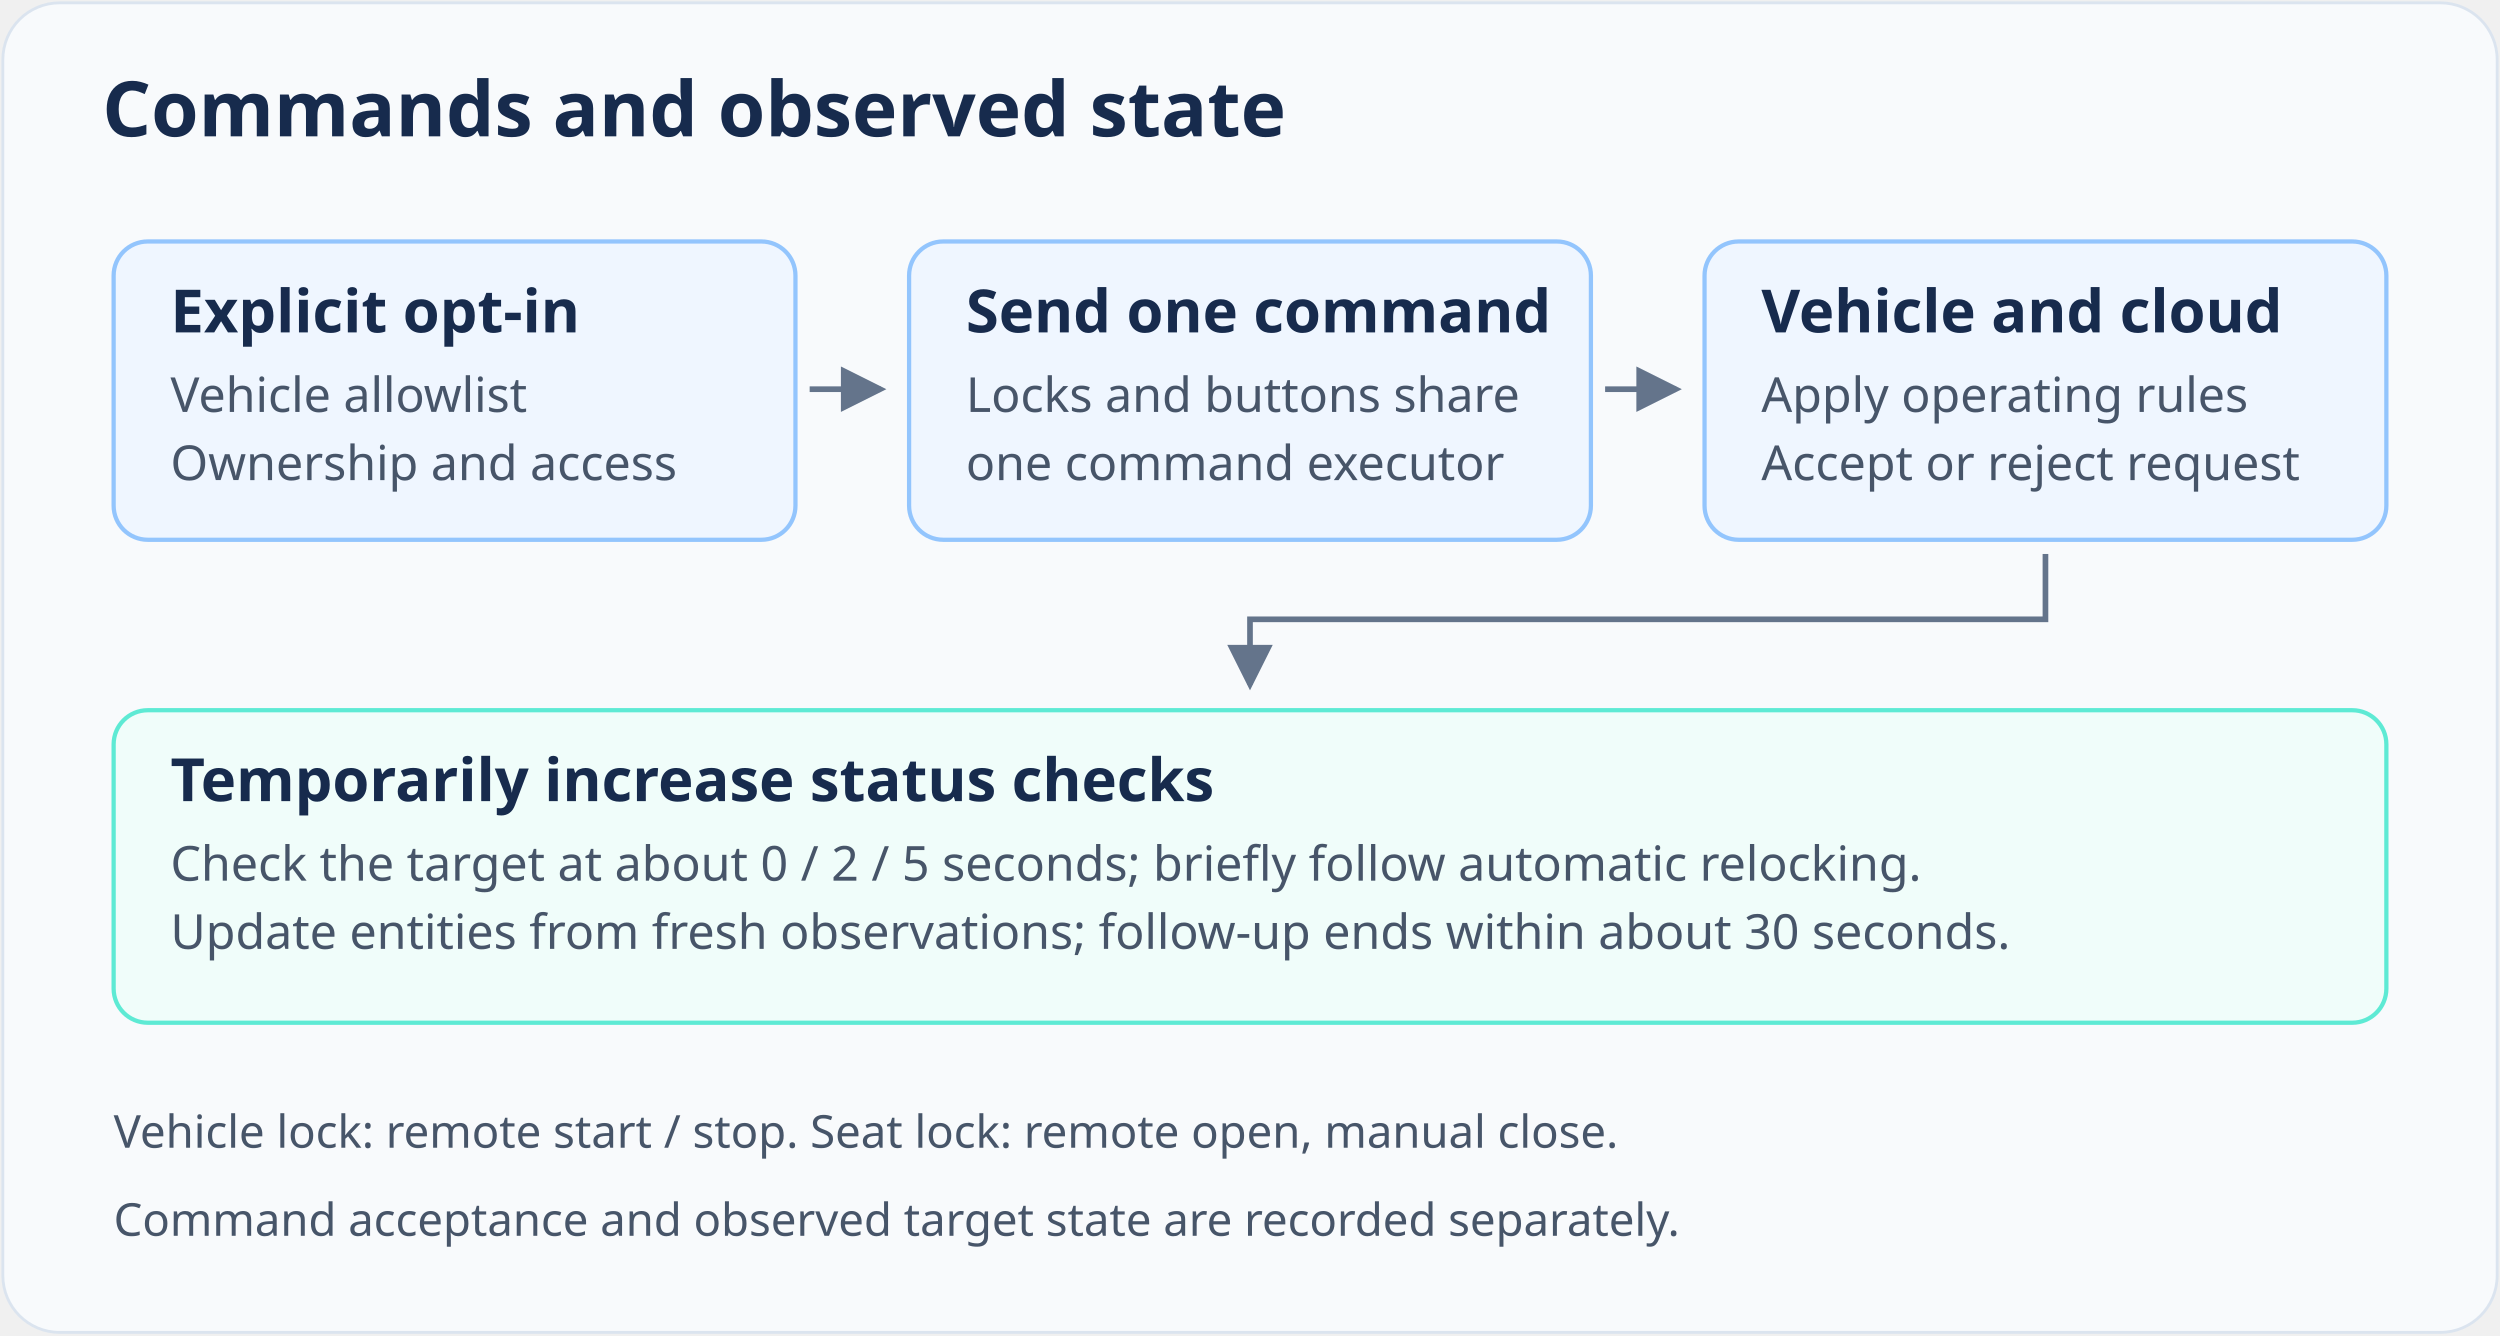
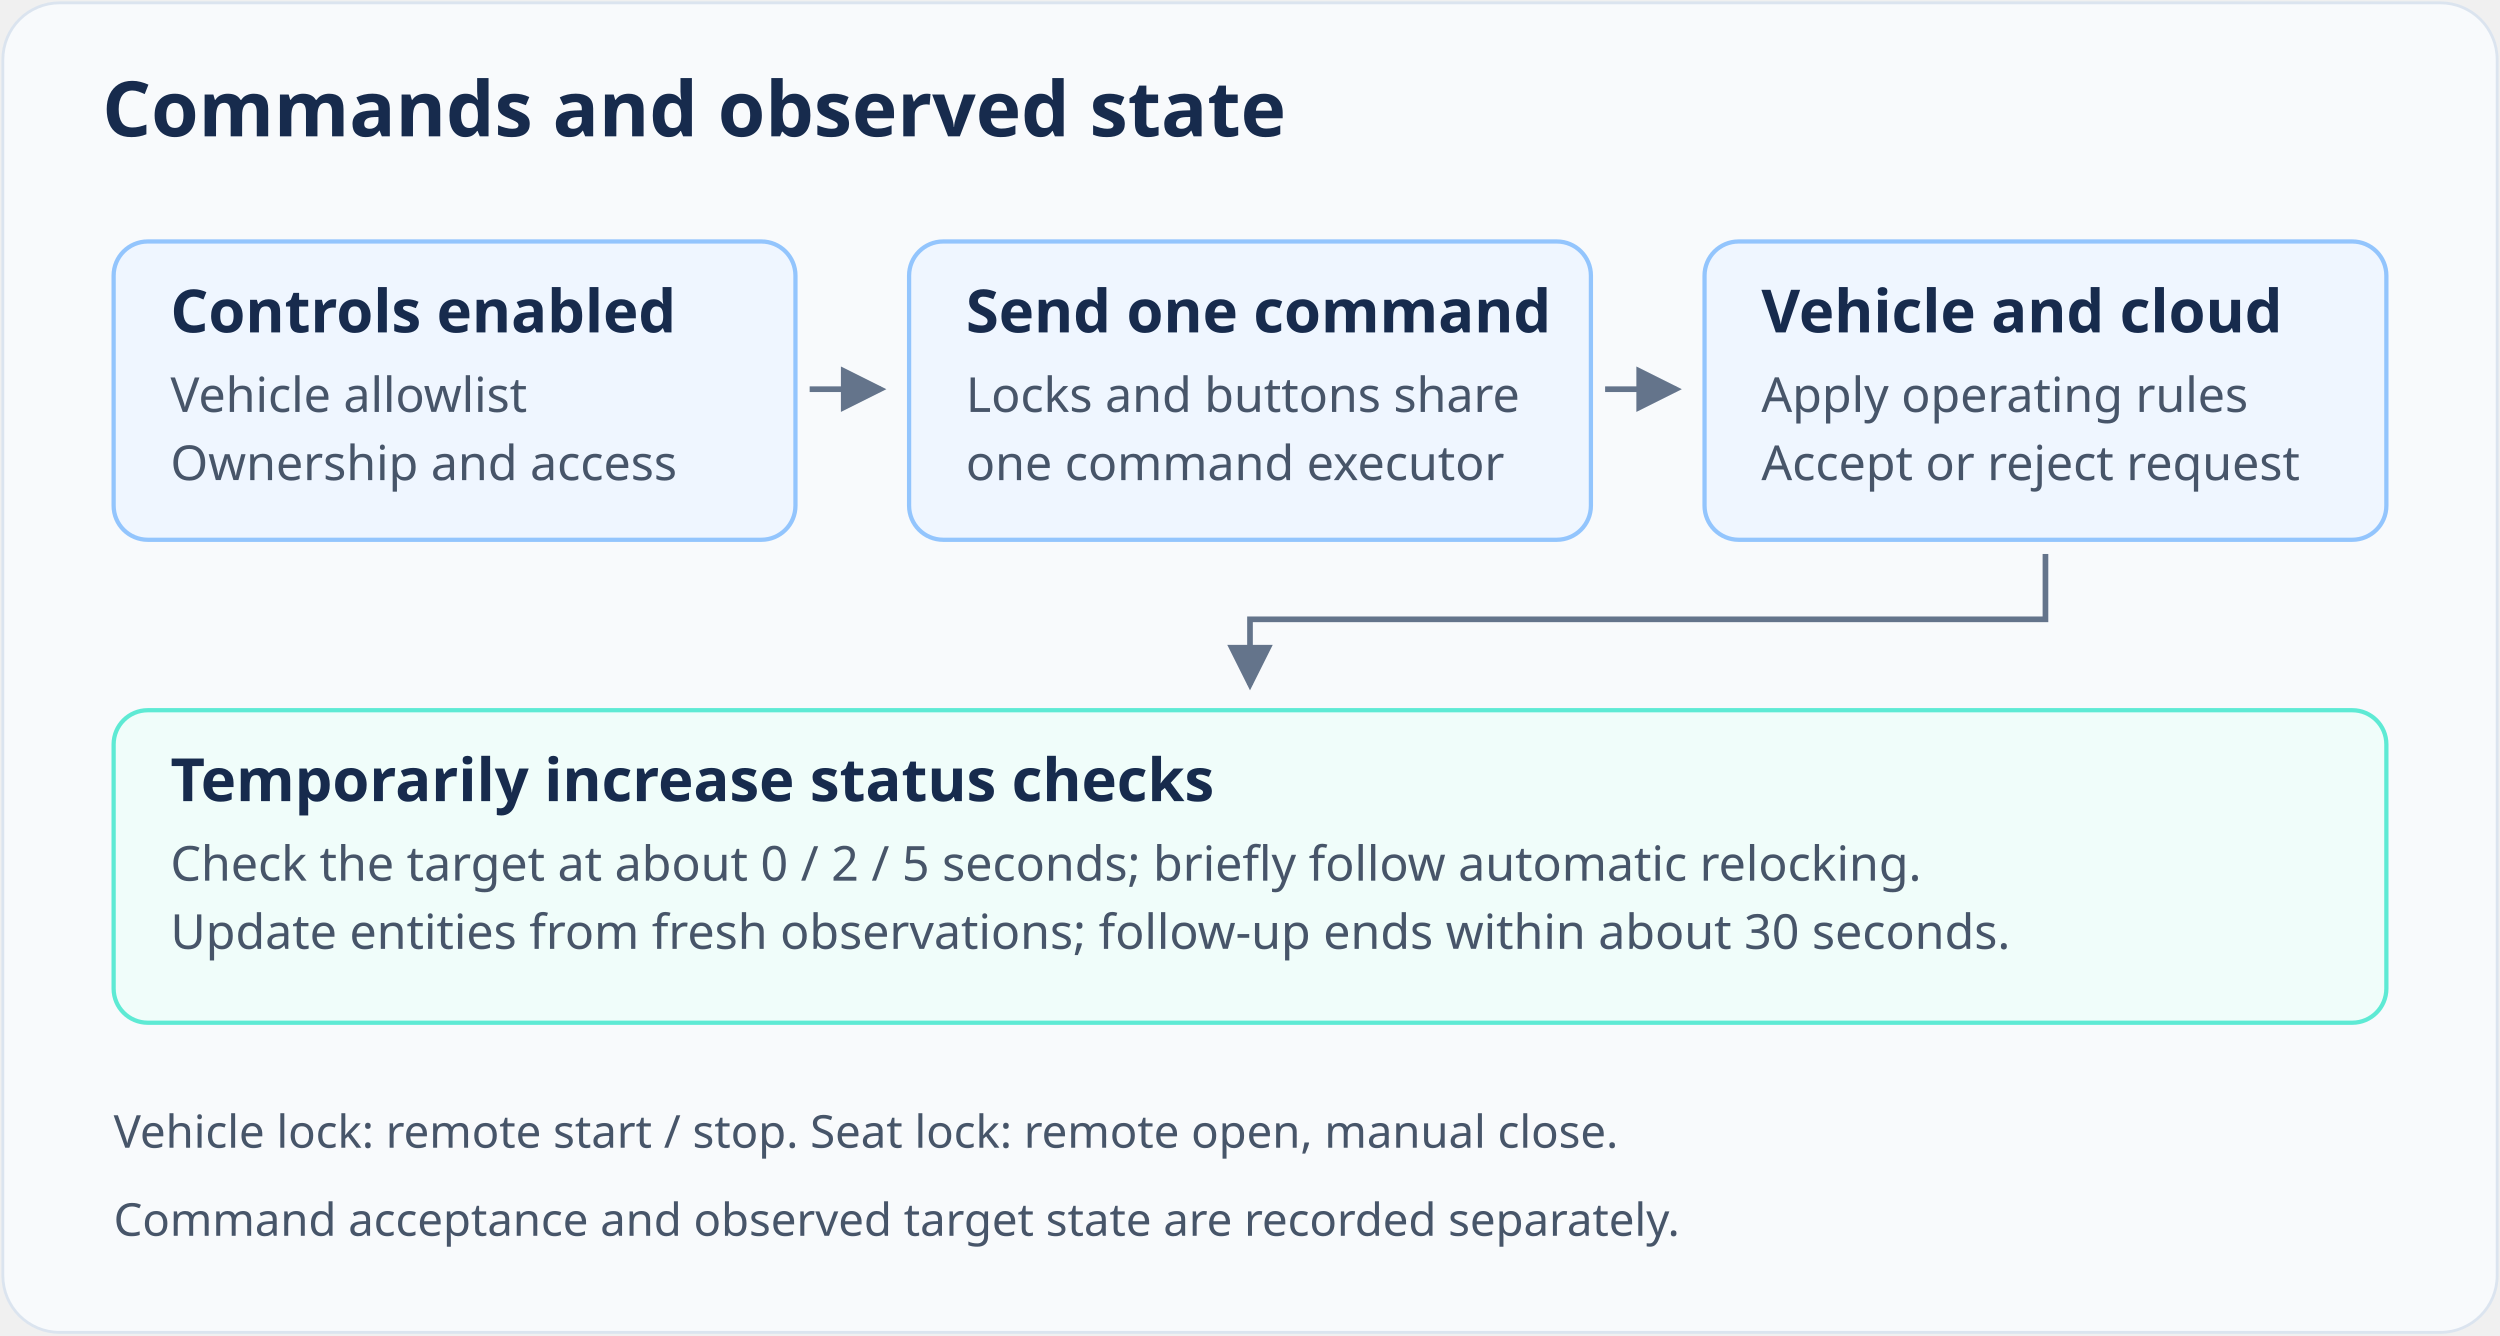
<svg xmlns="http://www.w3.org/2000/svg" width="880" height="470" viewBox="0 0 880 470" role="img" aria-labelledby="title desc" xml:lang="en">
  <defs>
    <marker id="arrow" markerWidth="8" markerHeight="8" refX="7" refY="4" orient="auto-start-reverse">
      <path d="M0 0 L8 4 L0 8 Z" fill="#64748b" />
    </marker>
  </defs>
  <style>
  text {font-family: -apple-system, BlinkMacSystemFont, 'Segoe UI', 'Noto Sans',
    'Noto Sans CJK SC', 'PingFang SC', 'Microsoft YaHei', sans-serif; fill: #172b4d}
  .title {font-size: 27px; font-weight: 700}
  .label {font-size: 21px; font-weight: 650}
  .body {font-size: 17px; fill: #475569}
  .foot {font-size: 16px; fill: #475569}
  .page {fill: #f8fafc; stroke: #dbe4ef}
  .card {fill: #fff; stroke: #cbd5e1; stroke-width: 1.5}
  .blue {fill: #eff6ff; stroke: #93c5fd}
  .green {fill: #f0fdfa; stroke: #5eead4}
  .purple {fill: #faf5ff; stroke: #d8b4fe}
  .line {fill: none; stroke: #64748b; stroke-width: 2; marker-end: url(#arrow)}
  @media (prefers-color-scheme: dark) {
    text {fill: #e2e8f0}
    .body, .foot {fill: #cbd5e1}
    .page {fill: #111827; stroke: #334155}
    .card {fill: #1e293b; stroke: #475569}
    .blue {fill: #172b49; stroke: #3b82f6}
    .green {fill: #103b3b; stroke: #14b8a6}
    .purple {fill: #322345; stroke: #a78bfa}
  }
</style>
  <rect class="page" x="1" y="1" width="878" height="468" rx="20" />
  <text class="title" x="36" y="48">Commands and observed state</text>
  <rect class="card blue" x="40" y="85" width="240" height="105" rx="12" />
-   <text class="label" x="60" y="117">Explicit opt-in</text>
+   <text class="label" x="60" y="117">Controls enabled</text>
  <text class="body" x="60" y="145">Vehicle allowlist</text>
  <text class="body" x="60" y="169">Ownership and access</text>
  <rect class="card blue" x="320" y="85" width="240" height="105" rx="12" />
  <text class="label" x="340" y="117">Send one command</text>
  <text class="body" x="340" y="145">Locks and buttons share</text>
  <text class="body" x="340" y="169">one command executor</text>
  <rect class="card blue" x="600" y="85" width="240" height="105" rx="12" />
  <text class="label" x="620" y="117">Vehicle and cloud</text>
  <text class="body" x="620" y="145">Apply operating rules</text>
  <text class="body" x="620" y="169">Accept or reject request</text>
  <path class="line" d="M 285 137 H 310" />
  <path class="line" d="M 565 137 H 590" />
  <path class="line" d="M 720 195 V 218 H 440 V 241" />
  <rect class="card green" x="40" y="250" width="800" height="110" rx="12" />
  <text class="label" x="60" y="282">Temporarily increase status checks</text>
  <text class="body" x="60" y="310">Check the target at about 0 / 2 / 5 seconds; briefly follow automatic relocking.</text>
  <text class="body" x="60" y="334">Update entities from fresh observations; follow-up ends within about 30 seconds.</text>
  <text class="foot" x="40" y="404">Vehicle lock: remote start / stop. Seat lock: remote open, manual close.</text>
  <text class="foot" x="40" y="435">Command acceptance and observed target state are recorded separately.</text>
</svg>
